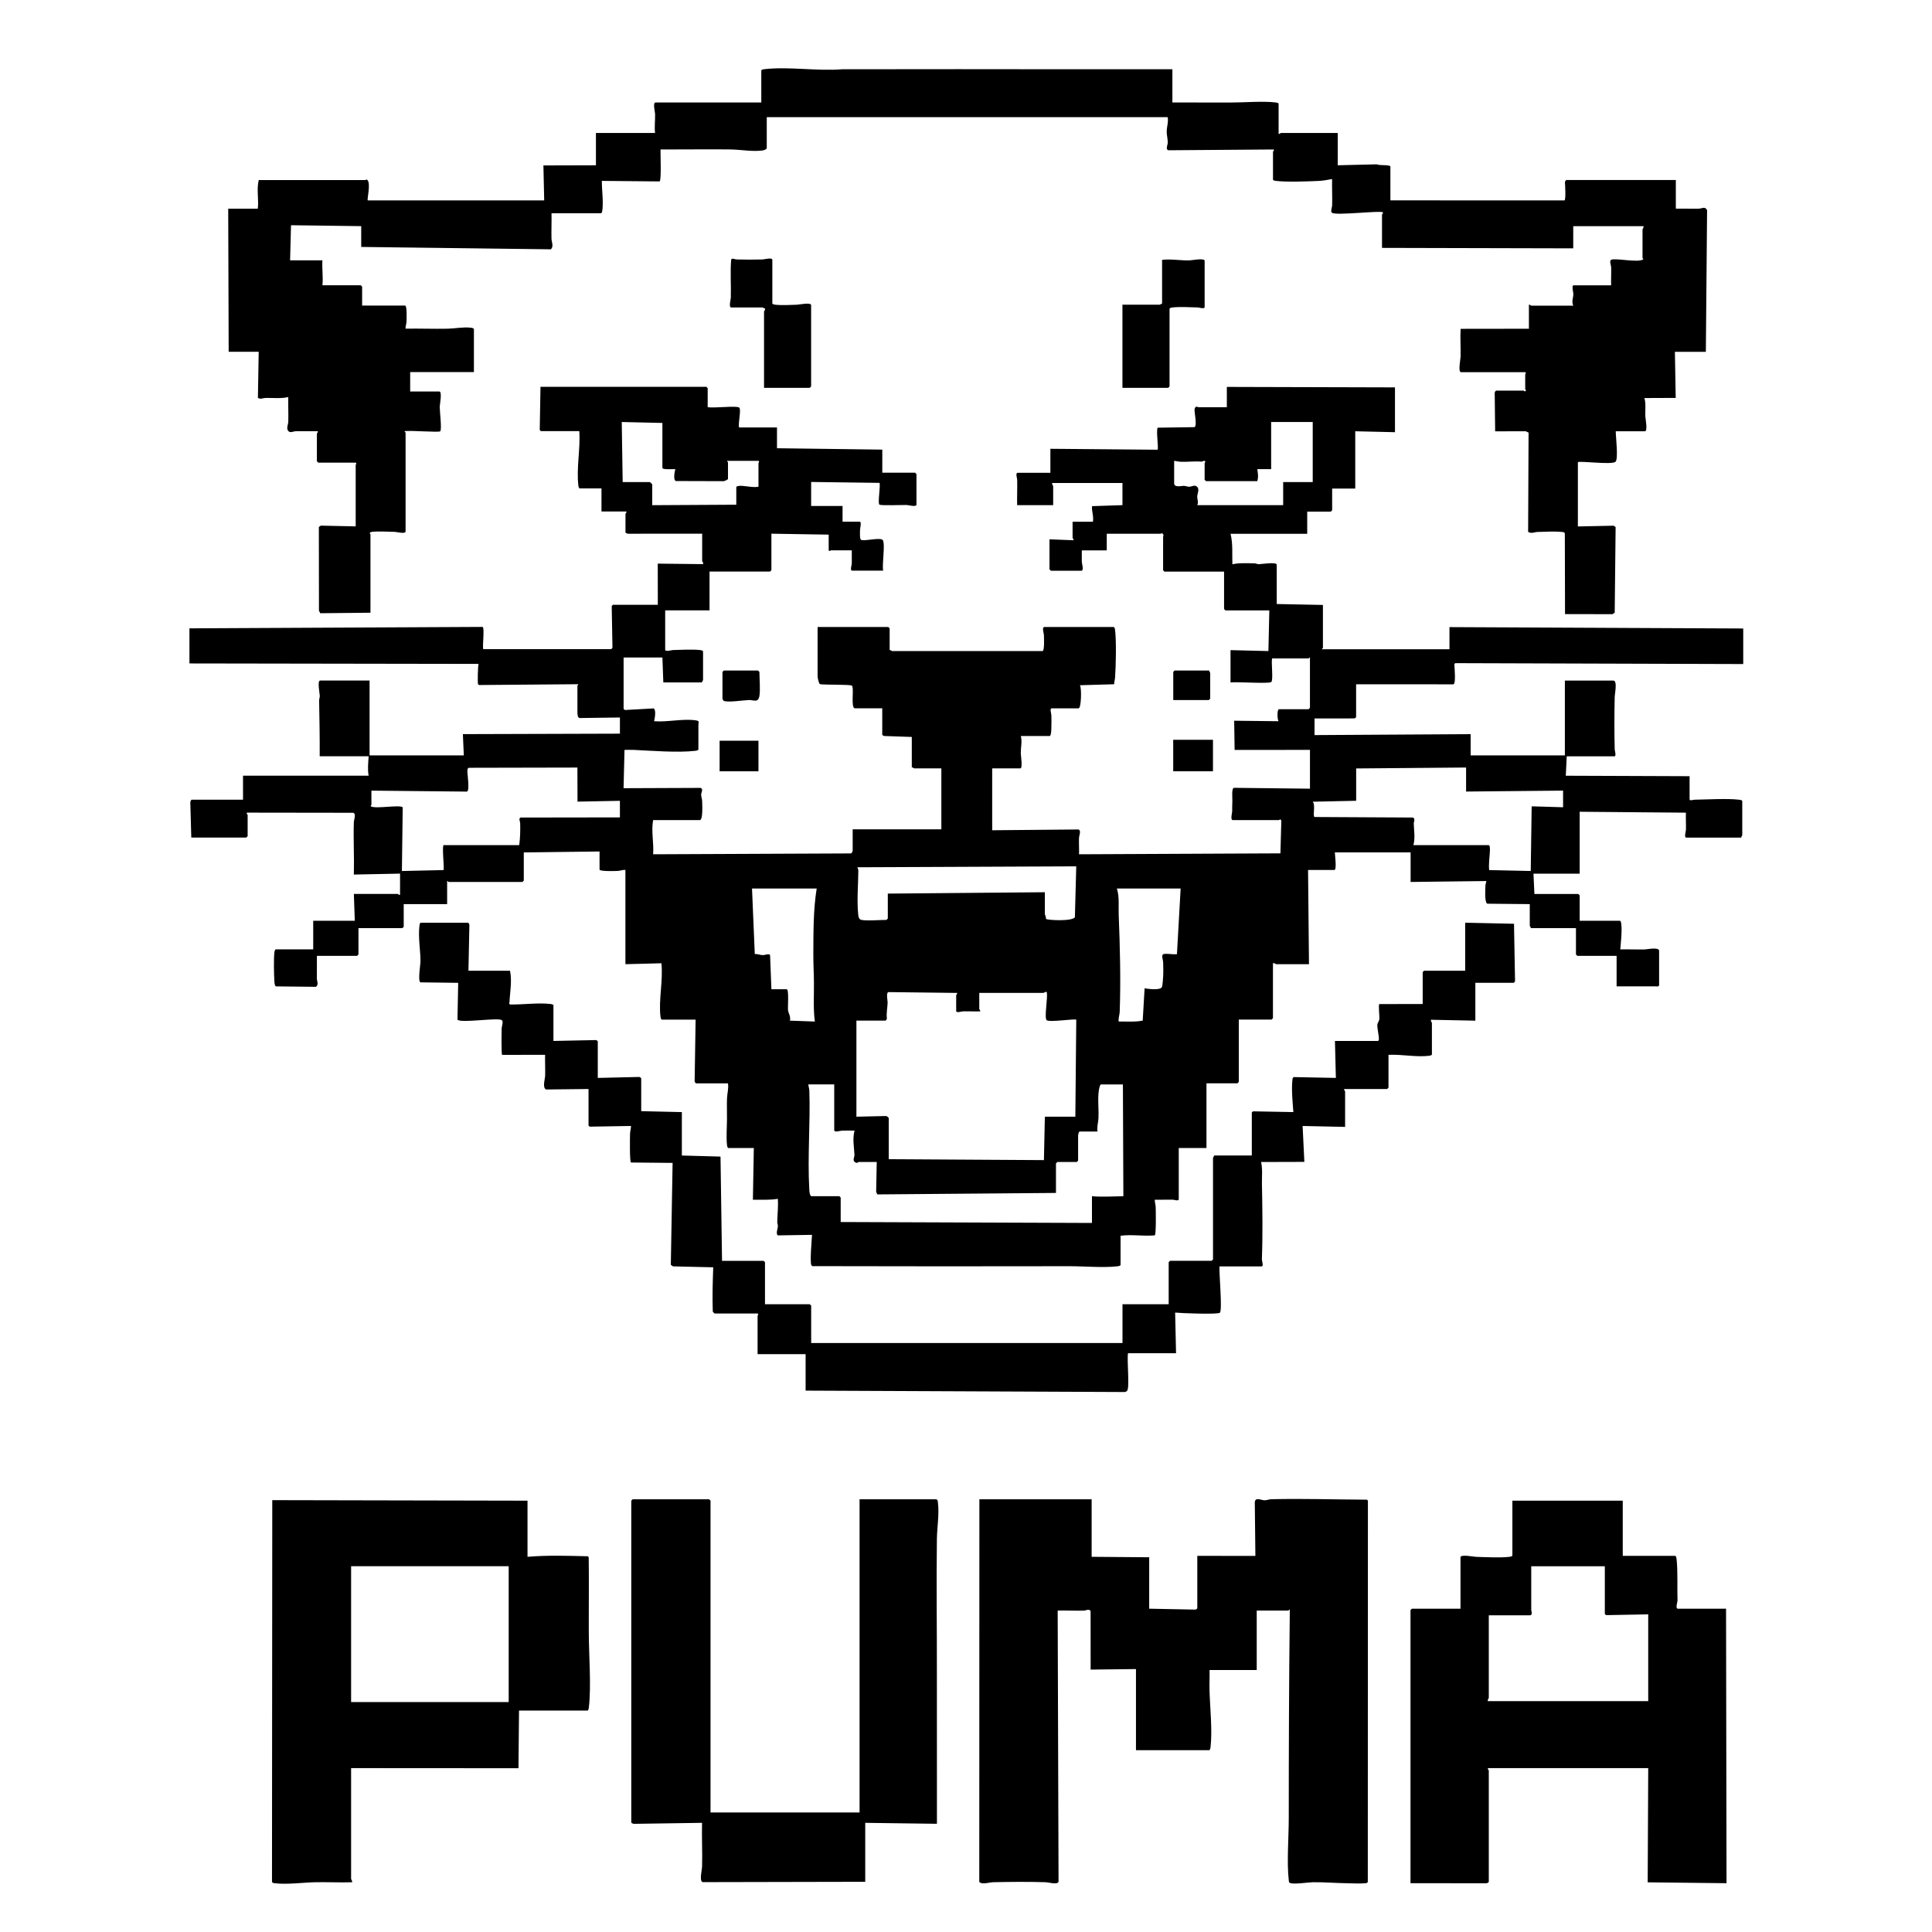
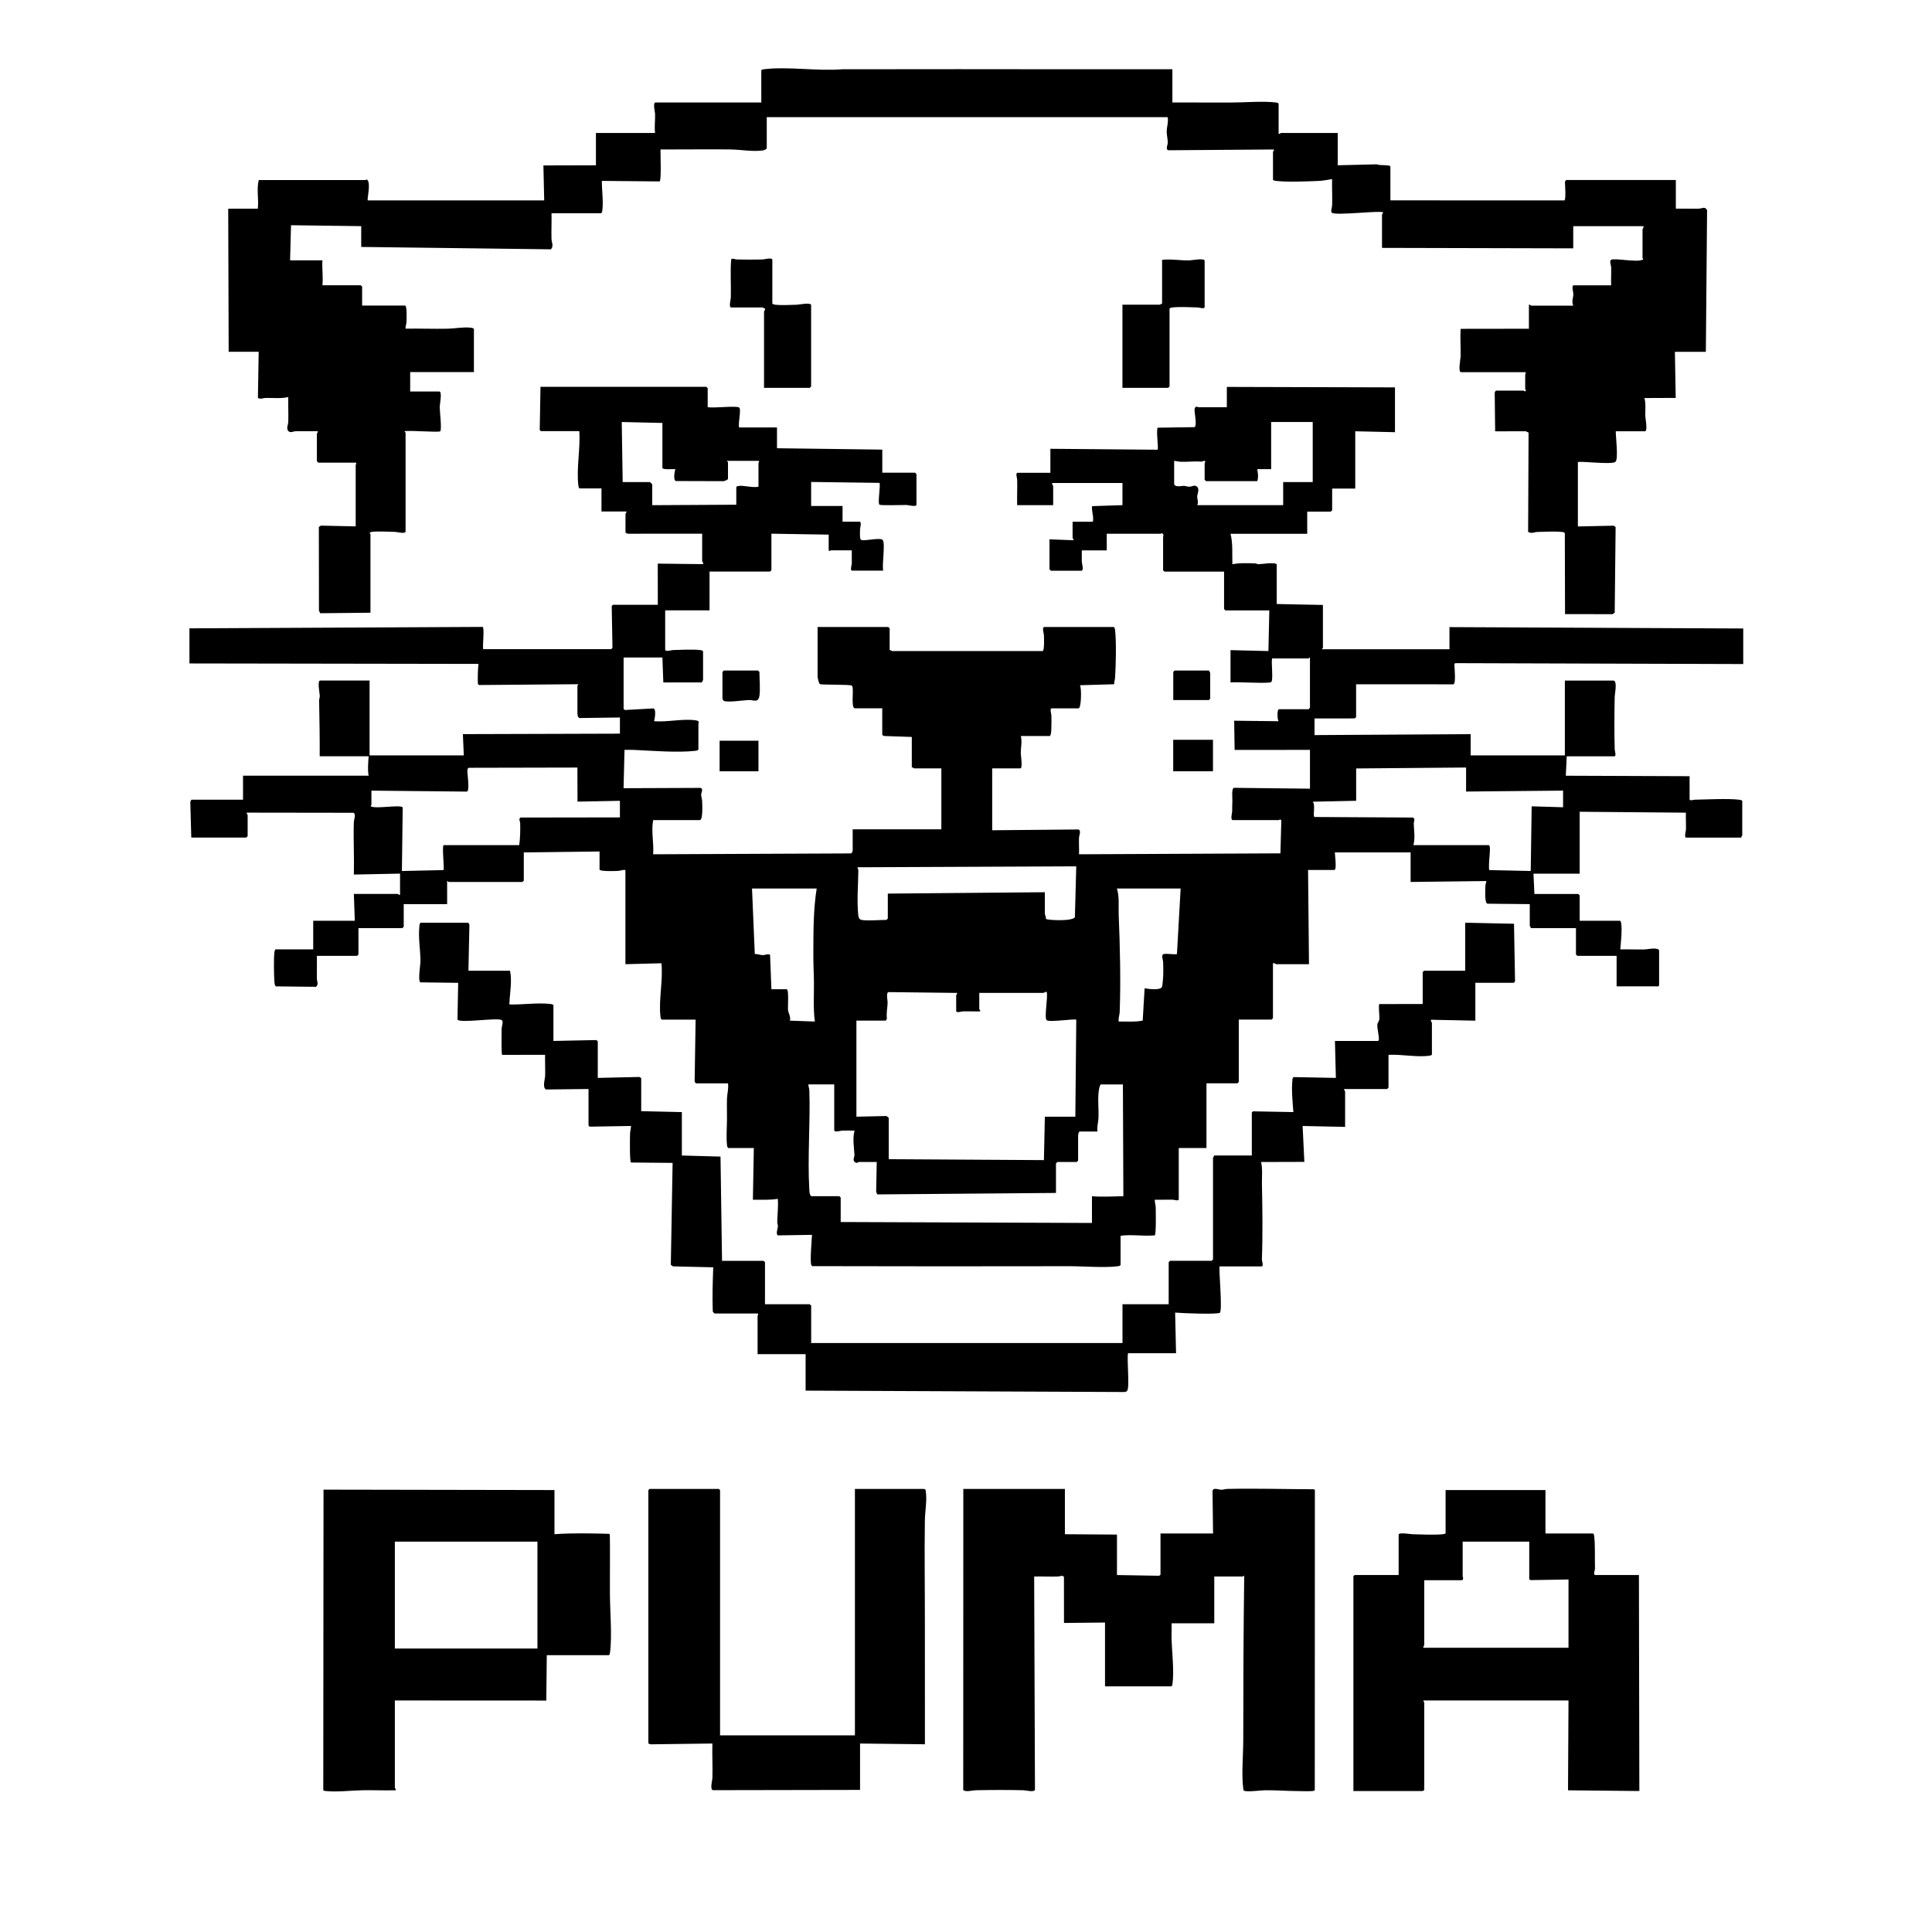
<svg xmlns="http://www.w3.org/2000/svg" id="_图层_1" data-name="图层 1" viewBox="0 0 1080 1080" version="1.1">
  <defs id="defs11" />
  <path d="m 813.611,370.709 160.87,0.5 v -19.88 l -164.22,-0.77 v 12.39 h -71.26 c -0.14,-0.38 0.52,-0.62 0.52,-0.77 v -24.01 l -25.82,-0.52 v -21.95 c 0,-1.75 -8.75,-0.3 -10.01,-0.31 -0.77,0 -1.66,-0.48 -2.62,-0.49 -3.96,-0.02 -8.37,-0.34 -12.15,0.54 -0.23,-5.59 0.37,-11.46 -1.04,-17.04 h 42.86 v -12.39 h 13.17 c 0.05,0 0.77,-0.72 0.77,-0.77 v -12.14 h 12.91 v -32.02 l 22.21,0.52 v -25.05 l -93.99,-0.26 v 11.36 h -15.75 c -0.49,0 -1.73,-1.07 -2.25,0.89 -0.39,1.48 1.56,9.13 -0.04,10.24 l -20.61,0.3 c -1.01,1.68 0.63,11.62 -0.08,12.32 l -59.91,-0.52 v 13.43 h -18.33 c -1.3,0 -0.26,3.04 -0.23,3.85 0.13,4.73 -0.14,9.5 -0.02,14.22 h 20.14 v -10.59 c 0,-0.26 -0.82,-1.08 -0.51,-1.8 h 39.24 c 0,0 0,12.39 0,12.39 l -16.99,0.56 c -0.35,2.78 1.03,5.61 0.47,8.73 h -11.36 v 9.04 c 0,0.16 0.71,0.73 0.51,1.29 l -13.42,-0.51 v 16.78 c 0,0.05 0.72,0.77 0.77,0.77 h 17.04 c 1.55,0 0.29,-4.12 0.26,-4.91 -0.08,-2.15 0.04,-4.31 0,-6.45 h 13.94 v -9.3 h 30.21 c 0.15,0 0.59,-0.73 1.03,-0.04 0.89,0.97 0.26,1.35 0.26,1.85 v 18.59 c 0,0.05 0.72,0.77 0.77,0.77 h 33.31 v 20.91 c 0,0.05 0.72,0.77 0.77,0.77 h 24.53 l -0.51,22.72 -21.18,-0.52 v 18.07 c 3.38,-0.47 21.26,0.82 22.75,-0.23 1.27,-0.89 -0.07,-10.93 0.48,-13.2 h 20.4 c 0.16,0 0.4,-0.65 0.77,-0.52 v 28.14 c 0,0.05 -0.72,0.77 -0.77,0.77 h -16.52 c -1.15,0 -1.03,5.63 -0.26,6.71 l -24.81,-0.28 0.25,16.33 42.12,-0.03 v 21.69 l -42.54,-0.48 c -1.4,0.4 -0.77,5.88 -0.84,7.44 -0.1,2.2 -0.11,3.53 -0.1,5.69 0,0.78 -1.17,4.9 0.36,4.9 h 25.82 c 0.21,0 0.62,-0.92 1.29,0.28 l -0.51,18.32 -112.58,0.52 c 0.1,-3.01 -0.11,-6.05 -0.02,-9.06 0.04,-1.38 1.39,-4.25 -0.31,-4.81 l -48.21,0.44 v -34.6 h 15.75 c 1.4,0 0.24,-7.35 0.23,-8.49 -0.01,-3.39 0.86,-6.35 0.03,-9.58 h 16.27 c 0.79,-0.95 0.75,-3.43 0.8,-4.88 0.08,-2.2 0.06,-4.55 0,-6.76 -0.02,-0.86 -1.07,-3.85 0.23,-3.85 h 14.98 c 1.52,0 1.77,-11.35 0.77,-12.91 l 19.08,-0.55 c 0.04,-1.3 0.48,-2.53 0.56,-3.83 0.44,-6.7 0.76,-19.97 0,-26.38 -0.06,-0.52 -0.24,-1.78 -0.8,-1.78 h -38.73 c -1.49,0 -0.29,3.62 -0.26,4.4 0.04,1.29 0.41,9.03 -0.77,9.03 h -84.17 c -0.17,0 -0.78,-0.68 -1.29,-0.52 v -12.14 c 0,-0.05 -0.72,-0.77 -0.77,-0.77 h -39.51 v 27.63 c 0,0.64 0.64,4.08 1.36,4.32 2.47,0.46 16.72,0.08 17.78,0.81 1.49,1.03 -0.84,12.68 1.77,12.68 h 15.23 v 14.72 c 0,0.29 0.87,0.79 1.29,0.77 l 15.23,0.52 v 17.04 c 0.51,-0.17 1.12,0.52 1.29,0.52 h 15.23 v 34.08 h -49.57 v 12.14 c 0,0.19 -0.53,0.84 -0.6,1.21 l -0.67,0.12 -110.27,0.48 c 0.47,-6.42 -1.18,-12.76 0,-19.11 h 26.08 c 1.86,0 1.36,-8.79 1.31,-10.61 -0.03,-1.23 -0.51,-2.32 -0.56,-3.57 -0.04,-1.11 1.44,-3.25 -0.31,-3.82 l -43.05,0.17 0.52,-21.43 c 1.63,0.04 3.27,-0.07 4.9,0 9.99,0.47 24.89,1.68 34.63,0.54 0.52,-0.06 1.78,-0.24 1.78,-0.8 v -13.94 c 0,-1.28 0.97,-1.99 -1.78,-2.35 -7.22,-0.94 -15.67,1.12 -23,0.54 0.4,-1.45 1.31,-6.61 -0.33,-7.16 l -15.54,0.87 c -0.41,0.19 -1.16,-0.49 -1.16,-0.68 v -28.66 h 21.69 c 0,0 0.51,13.94 0.51,13.94 h 21.69 c -0.17,-0.51 0.52,-1.12 0.52,-1.29 v -16.01 c 0,-0.57 -1.26,-0.74 -1.78,-0.8 -4.02,-0.47 -10.76,-0.12 -15.02,0 -0.88,0.03 -4.37,1.16 -4.37,-0.23 v -21.95 h 24.79 v -21.69 h 33.82 c 0.05,0 0.77,-0.72 0.77,-0.77 v -20.4 l 32.02,0.52 v 8.52 c 0,1.15 1.21,0.26 1.29,0.26 h 11.62 c -0.06,2.48 0.08,4.99 0,7.48 -0.02,0.72 -1.16,3.88 0.26,3.88 h 17.3 c -0.76,-3.33 1.26,-14.86 -0.23,-17.07 -1.2,-1.78 -10.7,0.85 -12.2,-0.2 -0.78,-0.54 -0.53,-4.53 -0.51,-5.74 0.02,-0.85 1.01,-4.36 -0.23,-4.36 h -9.55 v -8.78 h -17.56 v -13.43 l 38.22,0.51 c 0.64,1.83 -1.14,11.4 -0.03,12.17 0.88,0.62 12.95,0.13 15.29,0.2 0.93,0.03 5.4,1.3 5.4,-0.24 v -17.04 c 0,-0.05 -0.72,-0.77 -0.77,-0.77 h -18.33 v -12.91 l -58.87,-0.77 v -11.62 h -21.18 c -0.71,-2.01 1.38,-10.19 0.03,-11.14 -1.63,-1.15 -14.64,0.5 -17.59,-0.23 v -10.59 c 0,-0.05 -0.72,-0.77 -0.77,-0.77 h -92.69 l -0.42,23.62 c -0.19,0.41 0.49,1.17 0.68,1.17 h 21.43 c 0.68,9.67 -1.66,20.7 -0.54,30.24 0.06,0.52 0.24,1.78 0.8,1.78 h 12.14 v 12.91 h 13.94 c 0.19,0.56 -0.52,1.13 -0.52,1.29 v 10.33 c 0,0.43 1.25,0.91 1.78,0.8 l 41.08,-0.03 v 15.23 c 0,0.26 0.82,1.08 0.51,1.8 l -25.33,-0.29 0.03,23.01 h -25.05 c -0.14,0 -0.65,0.58 -0.72,0.85 l 0.42,23.1 c -0.06,0.24 -0.62,0.84 -0.74,0.84 h -71.52 c -0.47,-1.9 0.86,-12.13 -0.34,-12.42 l -163.87,0.8 v 19.62 l 161.63,0.26 c -0.43,1.4 -0.62,10.92 -0.29,11.39 0.15,0.22 0.37,0.35 0.62,0.41 l 55.18,-0.45 c 0.72,0.09 -0.26,0.66 -0.26,0.78 v 14.98 c 0,1 0.05,2.96 1.27,3.15 l 22.49,-0.31 v 9.04 l -87.79,0.26 0.52,11.88 h -52.67 v -41.83 h -27.63 c -1.72,0 -0.24,7.26 -0.21,8.52 0.02,0.96 -0.39,1.9 -0.37,2.67 0.19,10.37 0.39,20.75 0.32,31.15 h 27.37 c -0.24,3.48 -0.68,7.5 0,10.84 h -70.23 v 13.43 h -28.66 c -0.43,0 -0.91,1.25 -0.8,1.78 l 0.54,19.39 h 30.73 c 0.05,0 0.77,-0.72 0.77,-0.77 v -11.88 c 0,-0.17 -1.03,-1.1 -0.26,-1.29 l 59.31,0.08 c 1.76,0.59 0.36,3.83 0.31,5.33 -0.3,9.71 0.27,19.49 0.02,29.2 l 25.82,-0.52 v 11.88 c -0.56,0.19 -1.13,-0.52 -1.29,-0.52 h -24.53 l 0.52,14.98 h -23.24 v 16.01 h -20.91 c -0.57,0 -0.74,1.26 -0.8,1.78 -0.41,3.51 -0.25,12.35 0,16.06 0.04,0.63 0.16,2.67 0.88,2.84 l 22.38,0.25 c 1.66,-1.46 0.51,-2.97 0.49,-4.64 -0.04,-4.22 0.08,-8.46 0.02,-12.67 h 22.46 c 0.05,0 0.77,-0.72 0.77,-0.77 v -14.72 h 24.53 c 0.05,0 0.77,-0.72 0.77,-0.77 v -12.65 h 24.27 v -12.91 c 0.38,-0.14 0.62,0.52 0.77,0.52 h 41.31 c 0.05,0 0.77,-0.72 0.77,-0.77 v -15.75 l 42.35,-0.52 v 10.07 c 0,1.16 8.71,0.85 10.09,0.8 1.47,-0.05 2.87,-0.73 4.37,-0.54 v 52.67 l 20.13,-0.52 c 1.01,9.48 -1.63,20.45 -0.54,29.72 0.06,0.52 0.24,1.78 0.8,1.78 h 18.85 l -0.54,34.33 c -0.02,0.43 0.52,1.3 0.8,1.3 h 17.82 c 0.48,2.86 -0.46,5.84 -0.54,8.5 -0.11,3.8 0.02,7.64 0,11.36 -0.02,4.33 -0.48,10.44 0,14.51 0.06,0.52 0.24,1.78 0.8,1.78 h 14.2 l -0.52,28.92 c 4.65,-0.06 9.37,0.26 13.94,-0.52 0.31,4.35 -0.25,8.76 -0.32,13.08 -0.01,0.64 0.38,1.39 0.36,2.15 -0.04,1.4 -1.29,4.3 -0.05,5.21 l 19.12,-0.3 c -0.13,2.73 -1.32,15.6 -0.29,17.08 0.15,0.22 0.36,0.35 0.62,0.41 47.81,0.13 95.66,0.13 143.51,0.04 7.99,-0.01 19.18,0.96 26.86,0.05 0.52,-0.06 1.78,-0.24 1.78,-0.8 v -16.27 c 6.28,-0.87 12.73,0.37 19.14,-0.23 0.78,-0.54 0.57,-13.42 0.51,-15.55 -0.05,-1.55 -0.53,-2.85 -0.54,-4.36 3.35,0.08 6.73,-0.1 10.09,-0.03 0.73,0.02 3.33,0.95 3.33,-0.23 v -28.66 h 15.49 v -36.15 h 17.3 c 0.05,0 0.77,-0.72 0.77,-0.77 v -34.86 h 18.33 c 0.05,0 0.77,-0.72 0.77,-0.77 v -30.73 c 0.72,-0.3 1.55,0.52 1.81,0.52 h 18.33 l -0.52,-52.67 h 14.72 c 1.43,0 0.27,-8.49 0.26,-9.81 h 42.35 v 16.52 l 42.34,-0.51 c -0.14,0.95 -0.51,1.82 -0.54,2.81 -0.06,1.9 -0.53,9.1 1.06,9.86 l 23.75,0.23 v 12.14 c 0,0.17 0.68,0.78 0.52,1.29 h 25.3 v 14.72 c 0,0.05 0.72,0.77 0.77,0.77 h 21.95 v 17.04 h 21.95 c 0.29,0 1.81,0.38 1.81,-0.77 v -19.11 c 0,-2.2 -6.78,-0.78 -7.98,-0.75 -4.56,0.09 -9.15,-0.11 -13.71,-0.02 0.31,-4.4 1.06,-9.86 0.54,-14.23 -0.06,-0.52 -0.24,-1.78 -0.8,-1.78 h -22.46 v -14.2 c 0,-0.05 -0.72,-0.77 -0.77,-0.77 h -24.53 l -0.52,-11.36 h 25.82 v -34.6 l 59.39,0.51 c -0.1,3.18 0.11,6.39 0.02,9.58 -0.03,0.88 -1.16,4.37 0.23,4.37 h 30.73 c -0.17,-0.51 0.52,-1.12 0.52,-1.29 v -19.11 c 0,-0.57 -1.26,-0.74 -1.78,-0.8 -6.68,-0.78 -17.7,-0.11 -24.85,0 -0.7,0.01 -2.81,0.8 -2.81,-0.23 v -12.91 l -69.2,-0.26 0.52,-10.85 h 26.59 c 1.3,0 0.26,-3.04 0.23,-3.85 -0.25,-9.6 -0.21,-19.87 0,-29.48 0.03,-1.55 1.63,-9.01 -0.75,-9.01 h -27.11 v 41.83 c 0,0 -52.67,0 -52.67,0 v -11.88 l -87.27,0.52 v -9.3 l 22,-0.02 c 0.43,0.12 1.24,-0.54 1.24,-0.75 v -18.33 l 54.4,0.02 c 1.48,-0.35 0.6,-9.02 0.55,-10.82 -0.02,-0.63 0.04,-0.66 0.56,-1.05 z m -144.33,-88.32 c 0.8,-1.74 -0.05,-3.12 -0.02,-4.88 0.03,-1.55 1.49,-4.15 -0.19,-5.5 -1.43,-1.16 -2.84,0.08 -4.21,0.07 -1.24,0 -2.22,-0.48 -3.13,-0.49 -1.2,-0.02 -5.37,1.1 -5.37,-1.34 v -12.65 c 1.32,0.14 2.48,0.5 3.85,0.54 3.97,0.12 7.43,-0.4 11.33,-0.08 0.52,0.04 1.25,-0.5 1.59,-0.46 1.22,0.13 0.27,1.22 0.27,1.29 v 9.3 c 0,0.05 0.72,0.77 0.77,0.77 h 28.66 c 0.74,-2.43 0.36,-4.29 0,-6.71 h 7.75 v -26.34 h 23.24 v 33.57 h -16.52 v 12.91 h -48.03 z m -304.68,0 v -11.62 c 0,-0.09 -1.2,-1.29 -1.29,-1.29 h -15.23 l -0.52,-33.57 22.72,0.52 v 25.05 c 0,1.3 6.01,0.62 7.23,0.78 -0.41,1.53 -1.29,6.1 0.33,6.64 l 26.28,0.08 c 0.68,0.14 2.83,-0.84 2.83,-1.3 v -9.3 c 0,-0.16 -0.65,-0.4 -0.52,-0.77 h 17.3 c 1.15,0 0.26,1.21 0.26,1.29 v 13.17 c -2.96,0.77 -8.8,-0.93 -11.23,-0.4 -0.38,0.08 -1.17,0.25 -1.17,0.66 v 9.81 l -46.99,0.26 z m -18.07,174.54 -55.43,0.08 c -1.41,0.44 -0.34,2.03 -0.31,3.26 0.09,4.08 0.01,8.13 -0.54,12.16 h -42.35 c -0.86,1.89 0.63,13.34 0,13.95 l -23.24,0.52 0.46,-35.58 c -1.42,-1.66 -15.16,1.02 -17.8,-0.57 -0.31,-0.37 0.3,-0.65 0.3,-0.78 v -8 l 53.36,0.54 c 1.76,-0.41 0.2,-9.84 0.29,-11.64 0.03,-0.58 0.09,-1.54 0.8,-1.67 l 60.7,-0.13 0.06,19.05 23.7,-0.46 v 9.3 z m 255.1,27.37 -0.76,28.41 c -1.41,2.49 -15.73,1.68 -16.19,0.94 0.21,-0.87 -0.6,-2.31 -0.6,-2.75 v -12.14 l -87.79,0.77 v 13.94 c 0,0.05 -0.72,0.77 -0.77,0.77 -3.77,0 -10.64,0.6 -13.94,0 -1.41,-0.26 -1.68,-1.61 -1.81,-2.83 -0.86,-7.94 0,-16.87 0.04,-24.79 0,-0.69 -0.35,-1.2 -0.55,-1.81 l 122.39,-0.52 z m -106.63,86.24 c 0.4,-0.12 0.75,-0.83 0.77,-1.29 -0.37,-2.92 0.34,-6 0.42,-8.78 0.03,-1.09 -0.97,-5.47 0.42,-5.88 l 38.41,0.46 c 0.2,0.56 -0.51,1.13 -0.51,1.29 v 8.78 c 0,1.3 3.04,0.26 3.85,0.23 3.18,-0.08 6.39,0.12 9.57,0.02 0.2,-0.56 -0.51,-1.13 -0.51,-1.29 v -9.04 h 35.89 c 0.26,0 1.08,-0.82 1.8,-0.51 0.82,2.7 -1.52,14.33 -0.02,15.75 1.41,1.34 15.89,-0.94 16.55,-0.26 l -0.52,54.22 h -17.04 l -0.52,24.27 -86.75,-0.52 v -22.98 c 0,-0.24 -1.14,-1.24 -1.68,-1.14 l -16.39,0.37 v -53.7 c 0,0 16.26,0 16.26,0 z m -54.5,-5.92 c -0.19,-1.61 0.64,-11.64 -0.76,-11.64 h -8.52 l -0.75,-19.13 c -0.62,-0.95 -2.83,0.1 -4.15,0.07 -1.46,-0.04 -2.88,-0.76 -4.39,-0.57 l -1.55,-36.66 h 36.15 c -1.95,12.09 -1.8,24.57 -1.87,36.83 -0.03,5.14 0.3,10.41 0.34,15.56 0.06,7.32 -0.45,14.73 0.5,21.97 l -13.95,-0.51 c 0.62,-2.28 -0.82,-3.99 -1.05,-5.93 z m 169.91,104.04 v 14.98 l -140.46,-0.52 v -13.68 c 0,-0.05 -0.72,-0.77 -0.77,-0.77 h -15.49 c -1.14,0 -1.25,-3.08 -1.29,-3.84 -1.05,-18.05 0.64,-37.12 0.02,-55.31 -0.04,-1.15 -0.53,-2.19 -0.54,-3.33 h 14.46 v 25.56 c 0,1.49 3.62,0.29 4.4,0.26 2.32,-0.08 4.65,0.05 6.96,0 -1.21,4.45 -0.28,9.16 -0.05,13.62 0.06,1.16 -1.42,3.2 0.58,4.22 1.04,0.53 1.52,-0.29 1.8,-0.29 h 10.07 l -0.33,16.72 0.67,1.4 99.85,-0.82 v -16.52 c 0,-0.05 0.72,-0.77 0.77,-0.77 h 10.84 c 0.05,0 0.77,-0.72 0.77,-0.77 v -13.94 c 0,-0.47 0.27,-2 0.77,-2.32 h 10.07 c -0.42,-2.56 0.42,-5.07 0.54,-7.47 0.22,-4.39 -0.35,-9.09 -0.02,-13.44 0.12,-1.58 0.41,-4.32 1.29,-5.43 h 12.39 l 0.26,62.49 c -5.93,0.07 -11.63,0.52 -17.56,0 z m 47.51,-135.3 c -1.97,0.37 -5.83,-0.51 -7.49,0 -1.46,0.45 -0.27,3.19 -0.23,4.37 0.08,2.6 0.16,5.74 0,8.31 -0.07,1.2 -0.33,4.7 -0.62,5.58 -0.7,2.17 -7.79,1.2 -9.74,0.85 l -1.06,18.05 c -4.4,0.89 -8.93,0.44 -13.4,0.54 -0.33,-1.87 0.48,-3.64 0.54,-5.4 0.64,-17.93 0.15,-36.37 -0.56,-54.22 -0.2,-4.94 0.5,-9.93 -1.01,-14.74 h 35.63 c 0,0 -2.06,36.66 -2.06,36.66 z m 100.18,-85.72 v -18.07 l 61.45,-0.52 v 13.43 l 54.22,-0.52 v 9.3 l -17.56,-0.52 -0.52,36.15 -23.24,-0.51 c -0.37,-3.69 0.32,-7.48 0.43,-11.07 0.02,-0.61 0.05,-2.88 -0.69,-2.88 h -42.09 c 1.07,-3.92 0.31,-8.06 0.2,-12.05 -0.03,-1 1.05,-2.85 -0.54,-3.37 l -54.95,-0.3 c -1.13,-0.8 0.71,-6.79 -1,-8.55 l 24.27,-0.52 z" id="path5" />
  <path d="m 127.571,116.619 0.26,80.04 h 16.78 l -0.44,25.74 c 1.46,0.98 2.8,0.08 4.3,0.05 4.22,-0.08 8.56,0.47 12.67,-0.49 -0.09,4.56 0.12,9.14 0.02,13.7 -0.04,1.7 -1.23,3.69 -0.07,5.19 1.1,1.42 2.9,0.21 4.41,0.19 4.05,-0.07 8.11,0.1 12.15,0.03 0.2,0.56 -0.51,1.13 -0.51,1.29 v 15.49 c 0,0.05 0.72,0.77 0.77,0.77 h 20.66 c 1.15,0 0.26,1.21 0.26,1.29 v 34.34 l -19.49,-0.42 -1.1,0.75 0.06,46.8 0.73,1.42 28.06,-0.28 v -43.89 c 0,-0.13 -0.61,-0.41 -0.3,-0.78 0.27,-0.39 0.63,-0.45 1.07,-0.52 2.87,-0.44 9.64,-0.09 12.94,-0.01 0.98,0.02 5.92,1.35 5.92,-0.24 v -55.26 c 0,-0.11 -0.77,-0.58 -0.52,-0.77 2.48,-0.63 19.35,0.85 19.91,0.02 0.95,-1.4 -0.33,-11.11 -0.31,-13.73 0.01,-1.19 1.51,-8.5 -0.24,-8.5 h -16.27 v -10.84 h 35.63 v -24.01 c 0,-0.57 -1.26,-0.74 -1.78,-0.8 -4.21,-0.49 -8.87,0.48 -12.92,0.56 -7.83,0.16 -15.69,-0.16 -23.52,-0.02 -0.09,-1.32 0.49,-2.54 0.54,-3.85 0.05,-1.3 0.36,-9.06 -0.8,-9.06 h -24.01 v -10.59 c 0,-0.05 -0.72,-0.77 -0.77,-0.77 h -21.43 c 0.5,-4.54 -0.31,-9.28 0,-13.94 h -18.07 l 0.52,-19.62 39.24,0.52 v 11.62 l 106.04,1.33 c 1.7,-1.76 0.37,-4 0.32,-5.95 -0.12,-4.73 0.13,-9.49 0.02,-14.22 h 27.63 c 0.57,0 0.74,-1.26 0.8,-1.78 0.62,-5.25 -0.33,-11.03 -0.29,-16.3 l 32.31,0.3 c 1.03,-0.75 0.41,-15.33 0.48,-17.86 2.5,0.03 5.01,-0.03 7.51,-0.02 10.32,0.02 21.02,-0.14 31.5,0 5.8,0.07 12.24,1.35 18.08,0.57 0.68,-0.09 2.3,-0.66 2.3,-1.32 v -17.3 h 224.12 c 0.52,2.65 -0.54,5.58 -0.55,8.01 -0.01,1.9 0.6,4.25 0.6,6.19 0,1.33 -1.39,3.76 0.29,4.31 l 58.79,-0.44 c 0.77,0.19 -0.26,1.12 -0.26,1.29 v 15.49 c 0,0.57 1.26,0.74 1.78,0.8 6.12,0.72 17.36,0.28 23.8,0 2.25,-0.1 5.23,-0.6 7.46,-1.05 -0.12,4.9 0.17,9.84 0.03,14.74 -0.04,1.21 -1.11,3.43 -0.05,4.14 2.41,1.63 27.1,-1.4 28.43,-0.28 0.2,0.56 -0.51,1.13 -0.51,1.29 v 18.59 l 106.9,0.26 v -12.39 h 39.25 c 0.3,0.72 -0.52,1.55 -0.52,1.81 v 16.01 c 0,0.13 0.61,0.41 0.3,0.78 -2.95,1.96 -16.02,-1.03 -17.88,0.22 -1.06,0.71 0.01,2.93 0.05,4.14 0.1,3.35 -0.12,6.74 -0.02,10.09 h -20.91 c -1.4,0 -0.19,3.9 -0.21,4.91 -0.05,2.29 -1.11,4.12 -0.05,6.46 h -23.5 c -0.16,0 -0.73,-0.71 -1.29,-0.52 v 13.43 l -38.17,0.05 c -0.31,5.2 0.12,10.49 -0.03,15.72 -0.04,1.21 -1.5,8.5 0.24,8.5 h 35.63 c 1.15,0 0.26,1.21 0.26,1.29 v 8.26 c 0,0.21 0.98,0.38 0,1.04 -0.36,0.58 -0.59,-0.26 -0.77,-0.26 h -15.49 c -0.28,0 -0.84,0.88 -0.79,1.32 l 0.25,21.43 17.09,-0.05 1.59,0.77 -0.25,55.47 c 1.84,1.19 3.49,0.09 5.33,0.05 3.95,-0.09 9.72,-0.41 13.47,0 0.71,0.08 1.4,0.01 1.72,0.84 l 0.11,45.1 26.6,0.02 1.17,-0.83 0.51,-47.87 -1.09,-0.75 -20.01,0.42 v -35.85 c 0.15,-1.04 18.72,1.53 20.97,-0.25 1.83,-1.44 0.14,-14.17 0.21,-17.09 h 16.27 c 1.73,0 0.28,-7.24 0.24,-8.5 -0.12,-3.37 0.45,-6.83 -0.49,-10.09 l 17.49,-0.07 -0.45,-25.75 h 17.3 l 0.69,-79.17 c -1.08,-2.38 -2.98,-0.88 -4.8,-0.85 -4.22,0.07 -8.46,-0.1 -12.67,-0.02 v -16.01 h -61.19 c -0.28,0 -0.83,0.87 -0.8,1.31 0.11,1.55 0.61,9.83 -0.29,10.09 l -97.28,-0.03 V 93.159 c 0,-1.27 -6.2,-0.47 -7.52,-1.3 l -21.92,0.53 v -18.07 h -31.76 c -0.16,0 -0.73,0.71 -1.29,0.52 v -16.78 c 0,-0.57 -1.26,-0.74 -1.78,-0.8 -7.26,-0.85 -17.33,0.06 -24.79,0.05 -10.94,-0.02 -21.88,-0.03 -32.81,-0.02 v -18.59 c -18.19,-0.05 -36.7,0.04 -55.02,0.02 -43.07,-0.03 -86.45,-0.12 -129.57,0 -13.67,1.15 -30.09,-1.62 -43.43,-0.05 -0.52,0.06 -1.78,0.24 -1.78,0.8 v 17.82 h -59.13 c -1.64,0 -0.26,5.33 -0.24,6.43 0.09,3.56 -0.44,7.07 -0.02,10.61 h -33.05 v 18.07 l -29.36,0.08 0.44,19.54 h -98.64 c -0.49,-0.49 1.84,-9.64 -0.24,-11.43 -0.61,-0.53 -0.88,0.07 -1.05,0.07 h -59.64 c -1.31,5.22 0.08,10.71 -0.52,16.01 h -16.52 z" id="path6" />
  <path d="m 846.341,516.389 -27.3,-0.59 v 26.85 h -22.98 c -0.05,0 -0.77,0.72 -0.77,0.77 v 17.82 l -24.22,0.05 c -0.68,0.47 0.2,6.91 -0.02,8.5 -0.18,1.25 -1.04,1.93 -1.11,3.07 -0.12,1.91 0.87,5.72 0.87,7.99 0,0.43 -0.19,1.05 -0.56,1.05 h -24.01 l 0.52,20.66 -23.46,-0.46 c -0.83,0.32 -0.76,1.01 -0.84,1.72 -0.59,5.37 0.13,12.44 0.54,17.84 l -22.07,-0.41 c -0.41,-0.19 -1.16,0.49 -1.16,0.68 v 24.01 h -21.17 c 0.17,0.51 -0.52,1.12 -0.52,1.29 v 56.8 c 0,0.05 -0.72,0.77 -0.77,0.77 h -23.24 c -0.05,0 -0.77,0.72 -0.77,0.77 v 23.5 h -25.82 v 21.69 h -174.03 v -20.91 c 0,-0.05 -0.72,-0.77 -0.77,-0.77 h -25.05 v -23.5 c 0,-0.05 -0.72,-0.77 -0.77,-0.77 h -23.24 l -0.85,-58.27 -21.61,-0.6 v -24.27 l -22.72,-0.52 v -18.33 c 0,-0.26 -0.85,-0.85 -1.29,-0.79 l -22.99,0.53 v -20.4 c 0,-0.22 -0.81,-0.87 -1.24,-0.75 l -23.55,0.49 v -19.88 c 0,-0.57 -1.26,-0.74 -1.78,-0.8 -6.81,-0.8 -15.52,0.45 -22.49,0.29 -0.76,-0.47 -0.31,-0.82 -0.29,-1.29 0.26,-5.83 1.5,-11.76 0.29,-17.56 h -23.24 l 0.53,-25.57 c 0.06,-0.43 -0.53,-1.29 -0.79,-1.29 h -26.34 c -0.57,0 -0.74,1.26 -0.8,1.78 -0.75,6.41 0.55,13.31 0.59,19.65 0.01,2.1 -1.54,10.88 -0.08,11.91 l 21.16,0.27 -0.4,20.54 c 1.35,2.2 22.49,-1.26 24.74,0.3 1.13,0.79 -0.01,3.37 -0.05,4.66 -0.06,1.95 -0.21,14.12 0.25,14.77 l 24.04,-0.03 c -0.08,3.87 0.12,7.77 0.03,11.64 -0.05,1.86 -1.67,6.66 0.5,7.74 l 23.75,-0.27 v 20.4 c 0,0.25 0.76,0.8 1.18,0.64 l 22.57,-0.38 c -0.02,1.51 -0.49,2.81 -0.54,4.36 -0.07,2.18 -0.27,15.52 0.51,16.07 l 23.28,0.22 -1,56.99 1.25,0.85 22.46,0.52 c -0.3,8.27 -0.55,16.57 -0.25,24.78 0.11,0.24 0.94,1.04 1.03,1.04 h 23.75 c 1.15,0 0.26,1.21 0.26,1.29 v 21.43 h 26.85 v 20.4 l 178.39,0.78 c 0.53,-0.08 1.04,-0.31 1.37,-0.73 1.47,-1.86 -0.24,-17.38 0.47,-20.96 h 26.85 l -0.52,-22.72 c 3.08,0.35 24.28,1.18 25.08,0.03 1.36,-1.96 -0.55,-22 -0.29,-25.85 h 23.5 c 1.37,0 0.18,-3.1 0.21,-3.88 0.52,-13.99 0.3,-28.3 0.03,-42.32 -0.08,-4.05 0.46,-8.22 -0.49,-12.15 l 24.2,-0.07 -0.97,-20.07 23.75,0.51 v -19.88 c 0,-0.16 -0.71,-0.73 -0.52,-1.29 h 24.01 c 0.05,0 0.77,-0.72 0.77,-0.77 v -18.33 c 7.21,-0.4 15.36,1.38 22.49,0.54 0.52,-0.06 1.78,-0.24 1.78,-0.8 v -17.56 c 0,-0.26 -0.82,-1.08 -0.51,-1.8 l 24.79,0.51 v -21.17 h 21.43 c 0.22,0 0.87,-0.81 0.75,-1.24 l -0.57,-31.74 z" id="path7" />
  <path d="m 627.451,170.329 v 46.48 h 25.56 c 0.05,0 0.77,-0.72 0.77,-0.77 v -43.38 c 0,-0.57 1.26,-0.74 1.78,-0.8 3.77,-0.44 9.99,-0.1 13.99,0 0.81,0.02 3.85,1.07 3.85,-0.23 v -25.82 c 0,-1.74 -7.3,-0.26 -8.5,-0.24 -5.14,0.1 -10.18,-0.9 -15.29,-0.3 v 24.48 c -0.43,0 -1.08,0.58 -1.26,0.58 h -20.91 z" id="path8" />
  <path d="m 427.091,216.799 h 25.56 c 0.05,0 0.77,-0.72 0.77,-0.77 v -45.44 c 0,-1.72 -6.81,-0.27 -7.98,-0.24 -3.4,0.1 -8.72,0.38 -11.92,0 -0.52,-0.06 -1.78,-0.24 -1.78,-0.8 v -24.27 c 0,-1.54 -4.47,-0.27 -5.4,-0.24 -4.7,0.15 -9.79,0.11 -14.5,0 -1.17,-0.03 -2.34,-0.88 -3.09,-0.05 -0.63,7.14 0,14.33 -0.22,21.48 -0.03,0.93 -1.3,5.4 0.24,5.4 h 17.56 c 0.19,0 0.79,0.67 1.29,0.52 0.31,0.68 -0.52,1.53 -0.52,1.8 v 42.6 z" id="path9" />
  <rect x="655.831" y="413.549" width="22.23" height="17.6" id="rect9" />
  <path d="m 656.631,374.819 c -0.05,0 -0.77,0.72 -0.77,0.77 v 15.75 h 19.88 c 0.05,0 0.77,-0.72 0.77,-0.77 v -14.46 c 0,-0.17 -0.68,-0.78 -0.52,-1.29 h -19.37 z" id="path10" />
  <rect x="402.271" y="414.069" width="21.71" height="17.09" id="rect10" />
  <path d="m 424.511,375.599 c 0,-0.05 -0.72,-0.77 -0.77,-0.77 h -19.11 c -0.05,0 -0.77,0.72 -0.77,0.77 v 14.98 c 0,0.17 0.56,1.24 0.87,1.31 3.26,0.78 10.22,-0.41 13.85,-0.57 2.64,-0.12 5.22,1.81 5.94,-2.29 0.57,-3.26 0,-9.74 0,-13.43 z" id="path11" />
-   <path d="m 710.671,838.076 c -1.26,0.031 -2.414,0.559 -3.67,0.593 -1.929,0.052 -5.46,-2.089 -5.562,1.249 l 0.33,29.837 -32.472,-0.016 v 29.268 c 0,0.225 -0.827,0.887 -1.266,0.766 l -25.629,-0.505 0.012,-28.746 -32.18,-0.255 v -32.168 h -62.754 l -0.058,213.877 c 1.428,1.708 5.637,0.246 7.679,0.199 9.591,-0.222 20.007,-0.303 29.578,0 1.33,0.043 6.516,1.573 7.058,-0.307 l -0.491,-151.548 c 4.827,-0.122 9.695,0.163 14.526,0.027 1.464,-0.041 3.045,-1.222 3.879,0.28 l 0.02,32.687 25.346,-0.296 v 45.352 h 40.869 c 0.578,0 0.755,-1.287 0.818,-1.819 1.089,-9.28 -0.323,-22.144 -0.576,-31.646 -0.101,-3.779 0.118,-7.586 0.022,-11.36 h 26.367 v -33.223 h 17.666 c 0.113,0 0.598,-0.789 0.786,-0.527 -0.004,0.616 0.037,1.244 0.029,1.867 -0.443,38.228 -0.566,76.773 -0.573,114.918 -0.002,10.16 -1.158,24.765 -0.004,34.325 0.068,0.566 -0.021,1.214 0.519,1.59 1.56,1.086 10.563,-0.291 12.932,-0.319 6.579,-0.079 13.036,0.513 19.512,0.571 2.953,0.026 6.709,0.271 9.54,0.01 0.695,-0.065 1.4,0.01 1.686,-0.795 l 0.06,-212.996 -0.42,-0.634 c -17.769,-0.071 -35.777,-0.69 -53.581,-0.252 z" id="path1-8" />
-   <path d="m 937.978,899.27 c -1.592,0 -0.218,-3.796 -0.242,-4.508 -0.23,-6.977 0.236,-16.745 -0.522,-23.205 -0.062,-0.532 -0.24,-1.819 -0.818,-1.819 H 907.128 V 838.889 h -61.699 v 30.586 c 0,0.577 -1.287,0.755 -1.819,0.818 -4.948,0.581 -13.266,0.146 -18.506,-0.005 -1.239,-0.036 -8.679,-1.53 -8.679,0.242 v 28.74 h -27.158 c -0.056,0 -0.791,0.735 -0.791,0.791 v 152.666 l 42.437,0.027 c 0.438,0.024 1.332,-0.532 1.332,-0.818 v -62.226 c 0,-0.155 -1.049,-1.077 -0.258,-1.324 h 89.381 l -0.299,63.843 44.069,0.497 -0.266,-153.46 z m -16.611,51.68 H 831.718 c -0.305,-0.738 0.527,-1.58 0.527,-1.846 v -46.143 h 22.939 c 1.787,0 0.791,-2.715 0.791,-2.9 v -24.521 h 41.133 v 26.631 c 0,0.185 0.766,0.888 1.189,0.692 l 23.072,-0.431 z" id="path2-0" />
-   <path d="m 329.138,903.774 c -0.022,-11.057 0.123,-22.117 -0.052,-33.171 l -0.42,-0.634 c -11.194,-0.271 -22.617,-0.666 -33.784,0.297 V 838.889 l -142.68,-0.295 -0.156,213.268 c 0.256,0.895 0.968,0.794 1.746,0.89 6.641,0.819 15.844,-0.455 22.676,-0.578 6.76,-0.122 13.682,0.237 20.329,0.022 0.314,-0.691 -0.528,-1.558 -0.528,-1.843 v -61.963 l 93.56,0.059 0.307,-32.227 h 38.232 c 0.578,0 0.755,-1.287 0.818,-1.819 1.398,-11.913 -0.045,-29.642 -0.048,-42.236 -8.5e-4,-2.786 0.005,-5.604 0,-8.394 z m -44.778,47.703 H 196.269 V 875.533 h 88.091 z" id="path3-2" />
-   <path d="m 524.302,839.918 c -0.127,-1.031 -0.069,-1.732 -1.343,-1.821 l -42.455,-0.002 6.1e-4,175.077 H 397.187 V 838.889 c 0,-0.056 -0.735,-0.791 -0.791,-0.791 h -42.715 c -0.056,0 -0.791,0.735 -0.791,0.791 v 179.824 c 0,0.437 1.278,0.933 1.819,0.818 l 37.735,-0.557 c -0.201,8.163 0.252,16.38 0.019,24.546 -0.052,1.816 -1.657,7.951 0.316,8.606 l 90.893,-0.19 v -32.959 l 40.08,0.53 c 0.056,-28.39 -0.069,-56.796 -0.027,-85.194 0.036,-24.504 -0.321,-49.23 0,-73.828 0.087,-6.63 1.396,-13.905 0.578,-20.567 z" id="path4-4" />
+   <path d="m 686.162,832.311 c -1.14,0.024 -2.184,0.44 -3.32,0.466 -1.745,0.041 -4.941,-1.644 -5.033,0.983 l 0.298,23.475 -29.381,-0.013 v 23.027 c 0,0.177 -0.748,0.698 -1.146,0.603 l -23.19,-0.397 0.011,-22.617 -29.117,-0.201 V 832.328 H 538.505 l -0.053,168.275 c 1.292,1.344 5.101,0.194 6.948,0.157 8.678,-0.175 18.102,-0.238 26.763,0 1.204,0.034 5.896,1.238 6.386,-0.242 L 578.106,881.281 c 4.368,-0.096 8.772,0.128 13.144,0.022 1.324,-0.032 2.755,-0.961 3.51,0.22 l 0.018,25.718 22.933,-0.233 v 35.682 h 36.979 c 0.523,0 0.684,-1.013 0.74,-1.431 0.986,-7.301 -0.292,-17.423 -0.521,-24.898 -0.091,-2.973 0.107,-5.968 0.02,-8.938 h 23.857 v -26.139 h 15.984 c 0.102,0 0.541,-0.621 0.711,-0.415 -0.004,0.485 0.033,0.979 0.027,1.469 -0.401,30.077 -0.512,60.403 -0.519,90.415 -0.002,7.994 -1.048,19.485 -0.004,27.006 0.062,0.445 -0.019,0.955 0.47,1.251 1.412,0.854 9.558,-0.229 11.701,-0.251 5.953,-0.062 11.795,0.404 17.654,0.449 2.671,0.02 6.07,0.213 8.632,0.01 0.629,-0.051 1.267,0.01 1.526,-0.625 l 0.054,-167.581 -0.38,-0.499 c -16.077,-0.056 -32.371,-0.543 -48.481,-0.198 z" id="path1-8" style="stroke-width:0.844" />
+   <path d="m 891.833,880.456 c -1.44,0 -0.197,-2.986 -0.219,-3.546 -0.208,-5.49 0.214,-13.175 -0.472,-18.257 -0.056,-0.418 -0.218,-1.431 -0.74,-1.431 h -26.482 v -24.272 h -55.826 v 24.064 c 0,0.454 -1.165,0.594 -1.646,0.643 -4.477,0.457 -12.003,0.115 -16.744,-0.004 -1.121,-0.028 -7.853,-1.203 -7.853,0.19 v 22.612 h -24.573 c -0.051,0 -0.716,0.578 -0.716,0.622 v 120.115 l 38.398,0.021 c 0.397,0.019 1.205,-0.419 1.205,-0.644 v -48.959 c 0,-0.122 -0.949,-0.847 -0.234,-1.042 h 80.873 l -0.27,50.23 39.875,0.391 -0.241,-120.739 z m -15.03,40.661 h -81.115 c -0.276,-0.58 0.477,-1.243 0.477,-1.452 v -36.304 h 20.756 c 1.617,0 0.716,-2.136 0.716,-2.282 v -19.293 h 37.218 v 20.953 c 0,0.146 0.693,0.699 1.075,0.544 l 20.876,-0.339 z" id="path2-0" style="stroke-width:0.844" />
+   <path d="m 340.946,884 c -0.019,-8.699 0.111,-17.401 -0.047,-26.098 l -0.38,-0.499 c -10.129,-0.213 -20.464,-0.524 -30.568,0.234 v -24.687 l -129.099,-0.232 -0.141,167.795 c 0.232,0.705 0.876,0.625 1.58,0.7 6.008,0.644 14.336,-0.358 20.518,-0.455 6.117,-0.096 12.38,0.187 18.394,0.017 0.284,-0.544 -0.478,-1.226 -0.478,-1.45 v -48.751 l 84.655,0.046 0.278,-25.356 h 34.593 c 0.523,0 0.684,-1.013 0.74,-1.431 1.265,-9.373 -0.04,-23.322 -0.044,-33.231 -7.7e-4,-2.192 0.005,-4.409 0,-6.604 z m -40.516,37.532 h -79.706 v -59.752 h 79.706 z" id="path3-2" style="stroke-width:0.844" />
+   <path d="m 517.533,833.76 c -0.115,-0.811 -0.062,-1.363 -1.215,-1.433 l -38.413,-0.002 5.5e-4,137.747 H 402.518 V 832.95 c 0,-0.044 -0.665,-0.622 -0.716,-0.622 h -38.649 c -0.051,0 -0.716,0.578 -0.716,0.622 v 141.482 c 0,0.344 1.157,0.734 1.646,0.644 l 34.143,-0.438 c -0.182,6.423 0.228,12.888 0.017,19.312 -0.047,1.429 -1.499,6.256 0.286,6.771 l 82.241,-0.149 v -25.931 l 36.265,0.417 c 0.051,-22.337 -0.062,-44.686 -0.024,-67.029 0.033,-19.28 -0.291,-38.733 0,-58.087 0.078,-5.216 1.264,-10.94 0.523,-16.182 z" id="path4-4" style="stroke-width:0.844" />
</svg>
